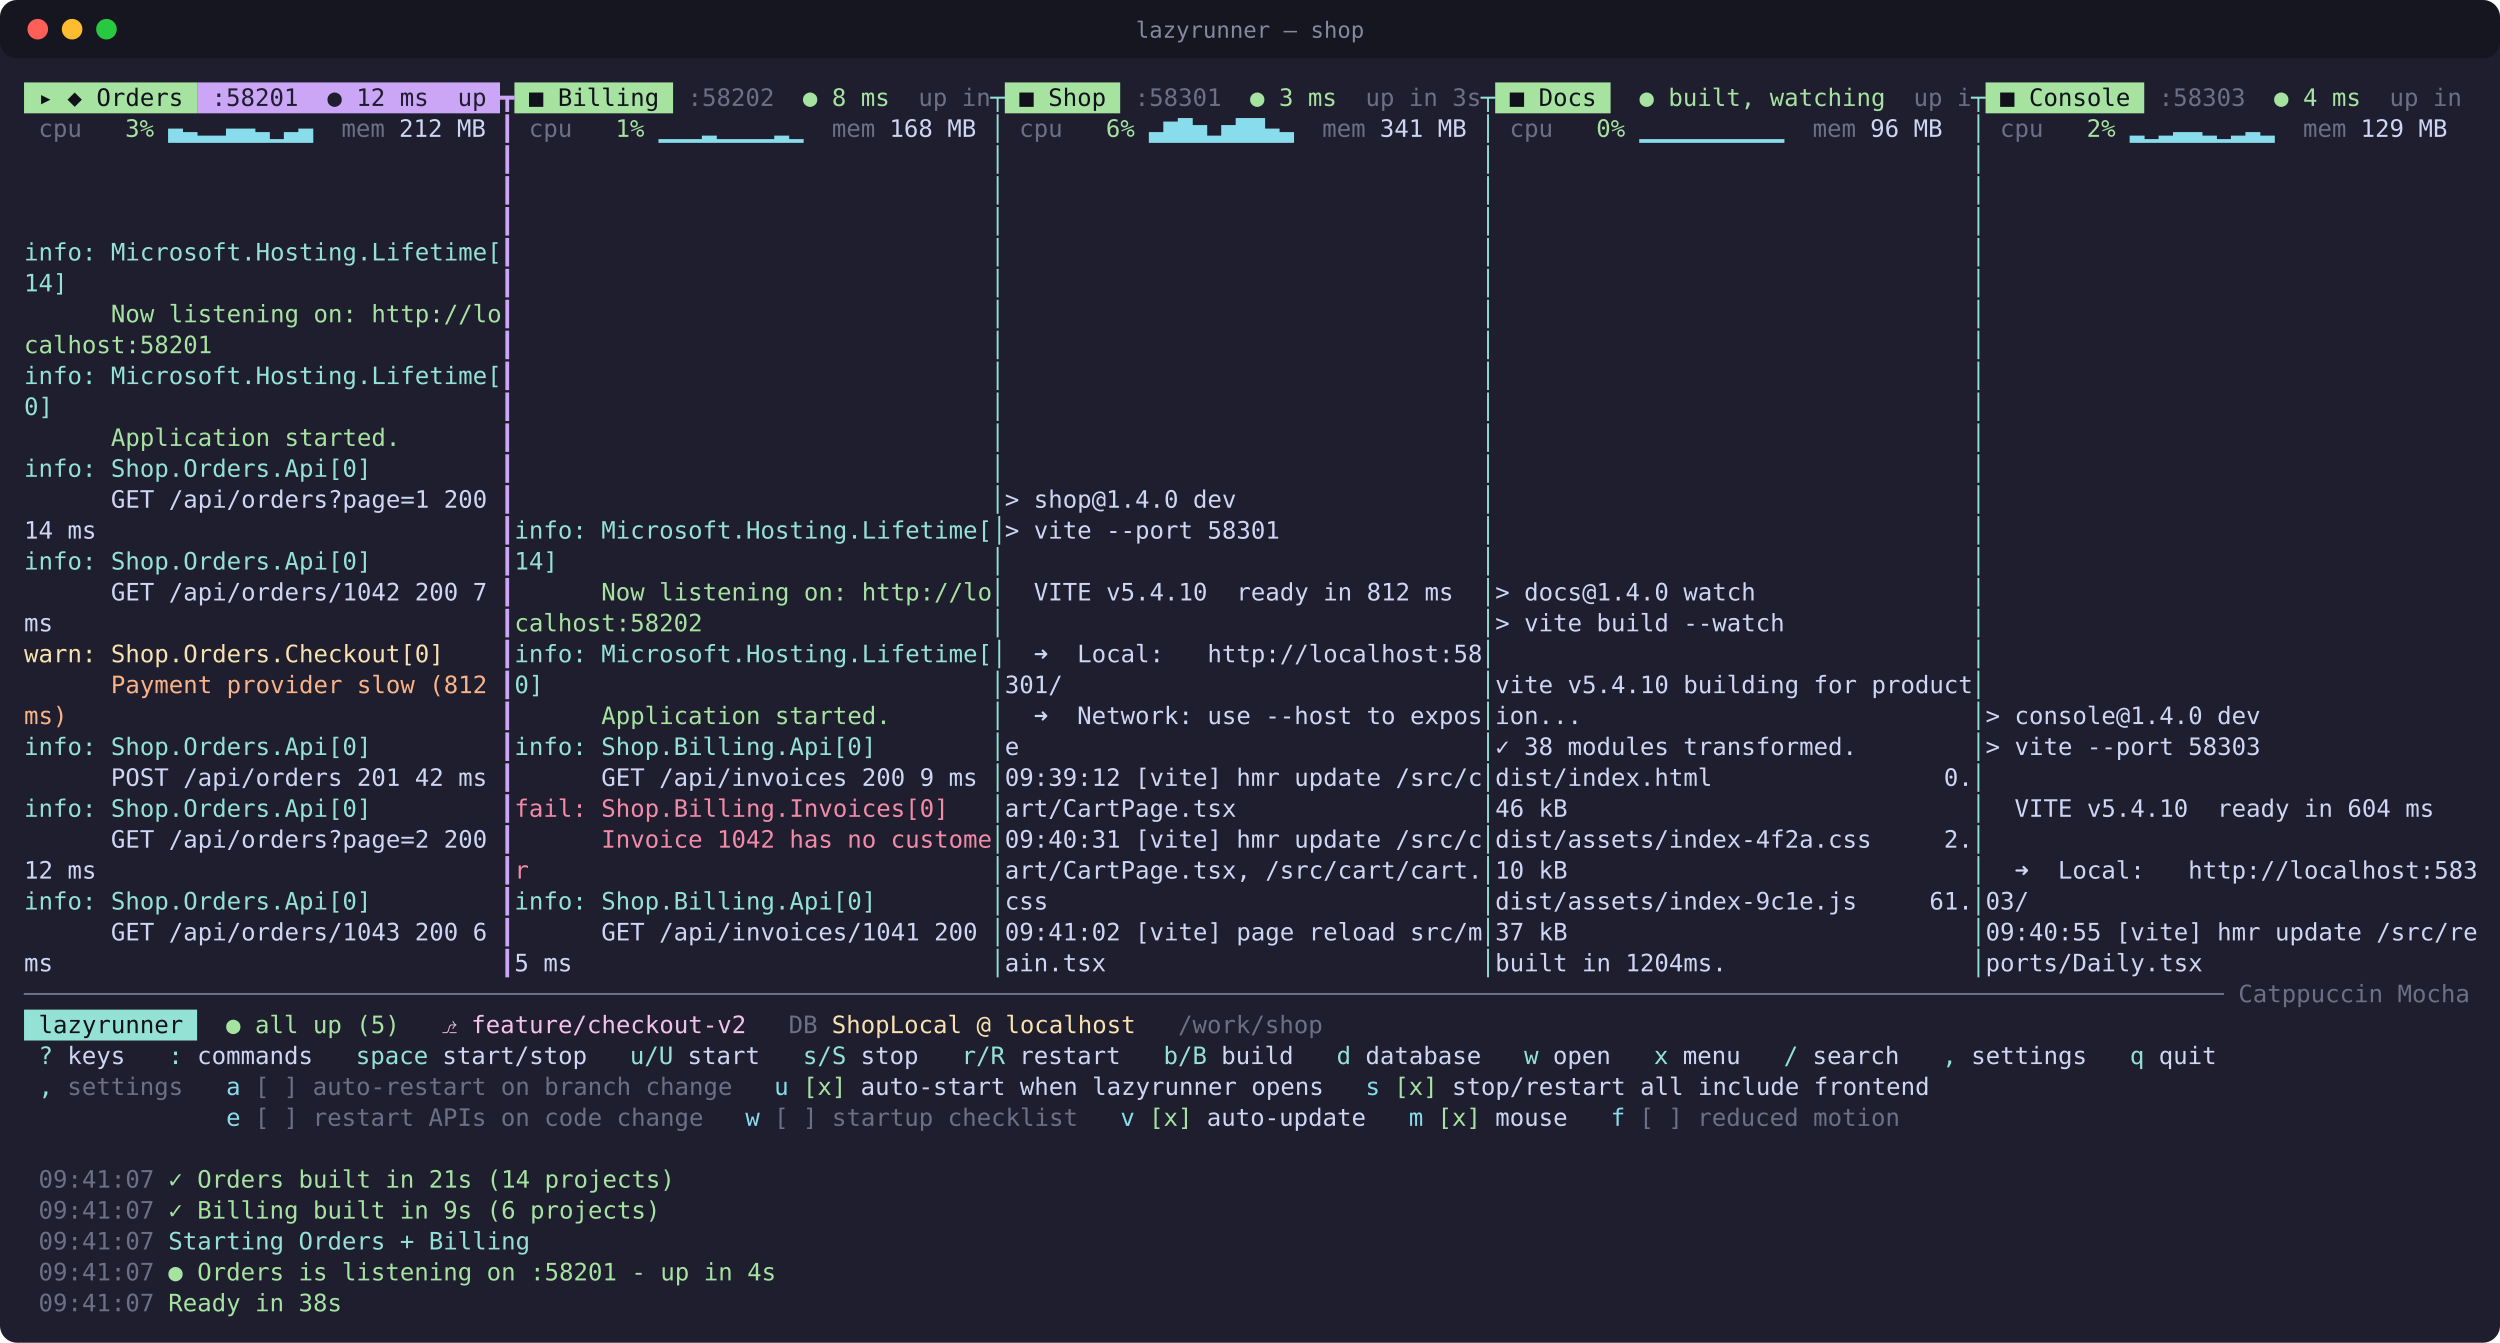
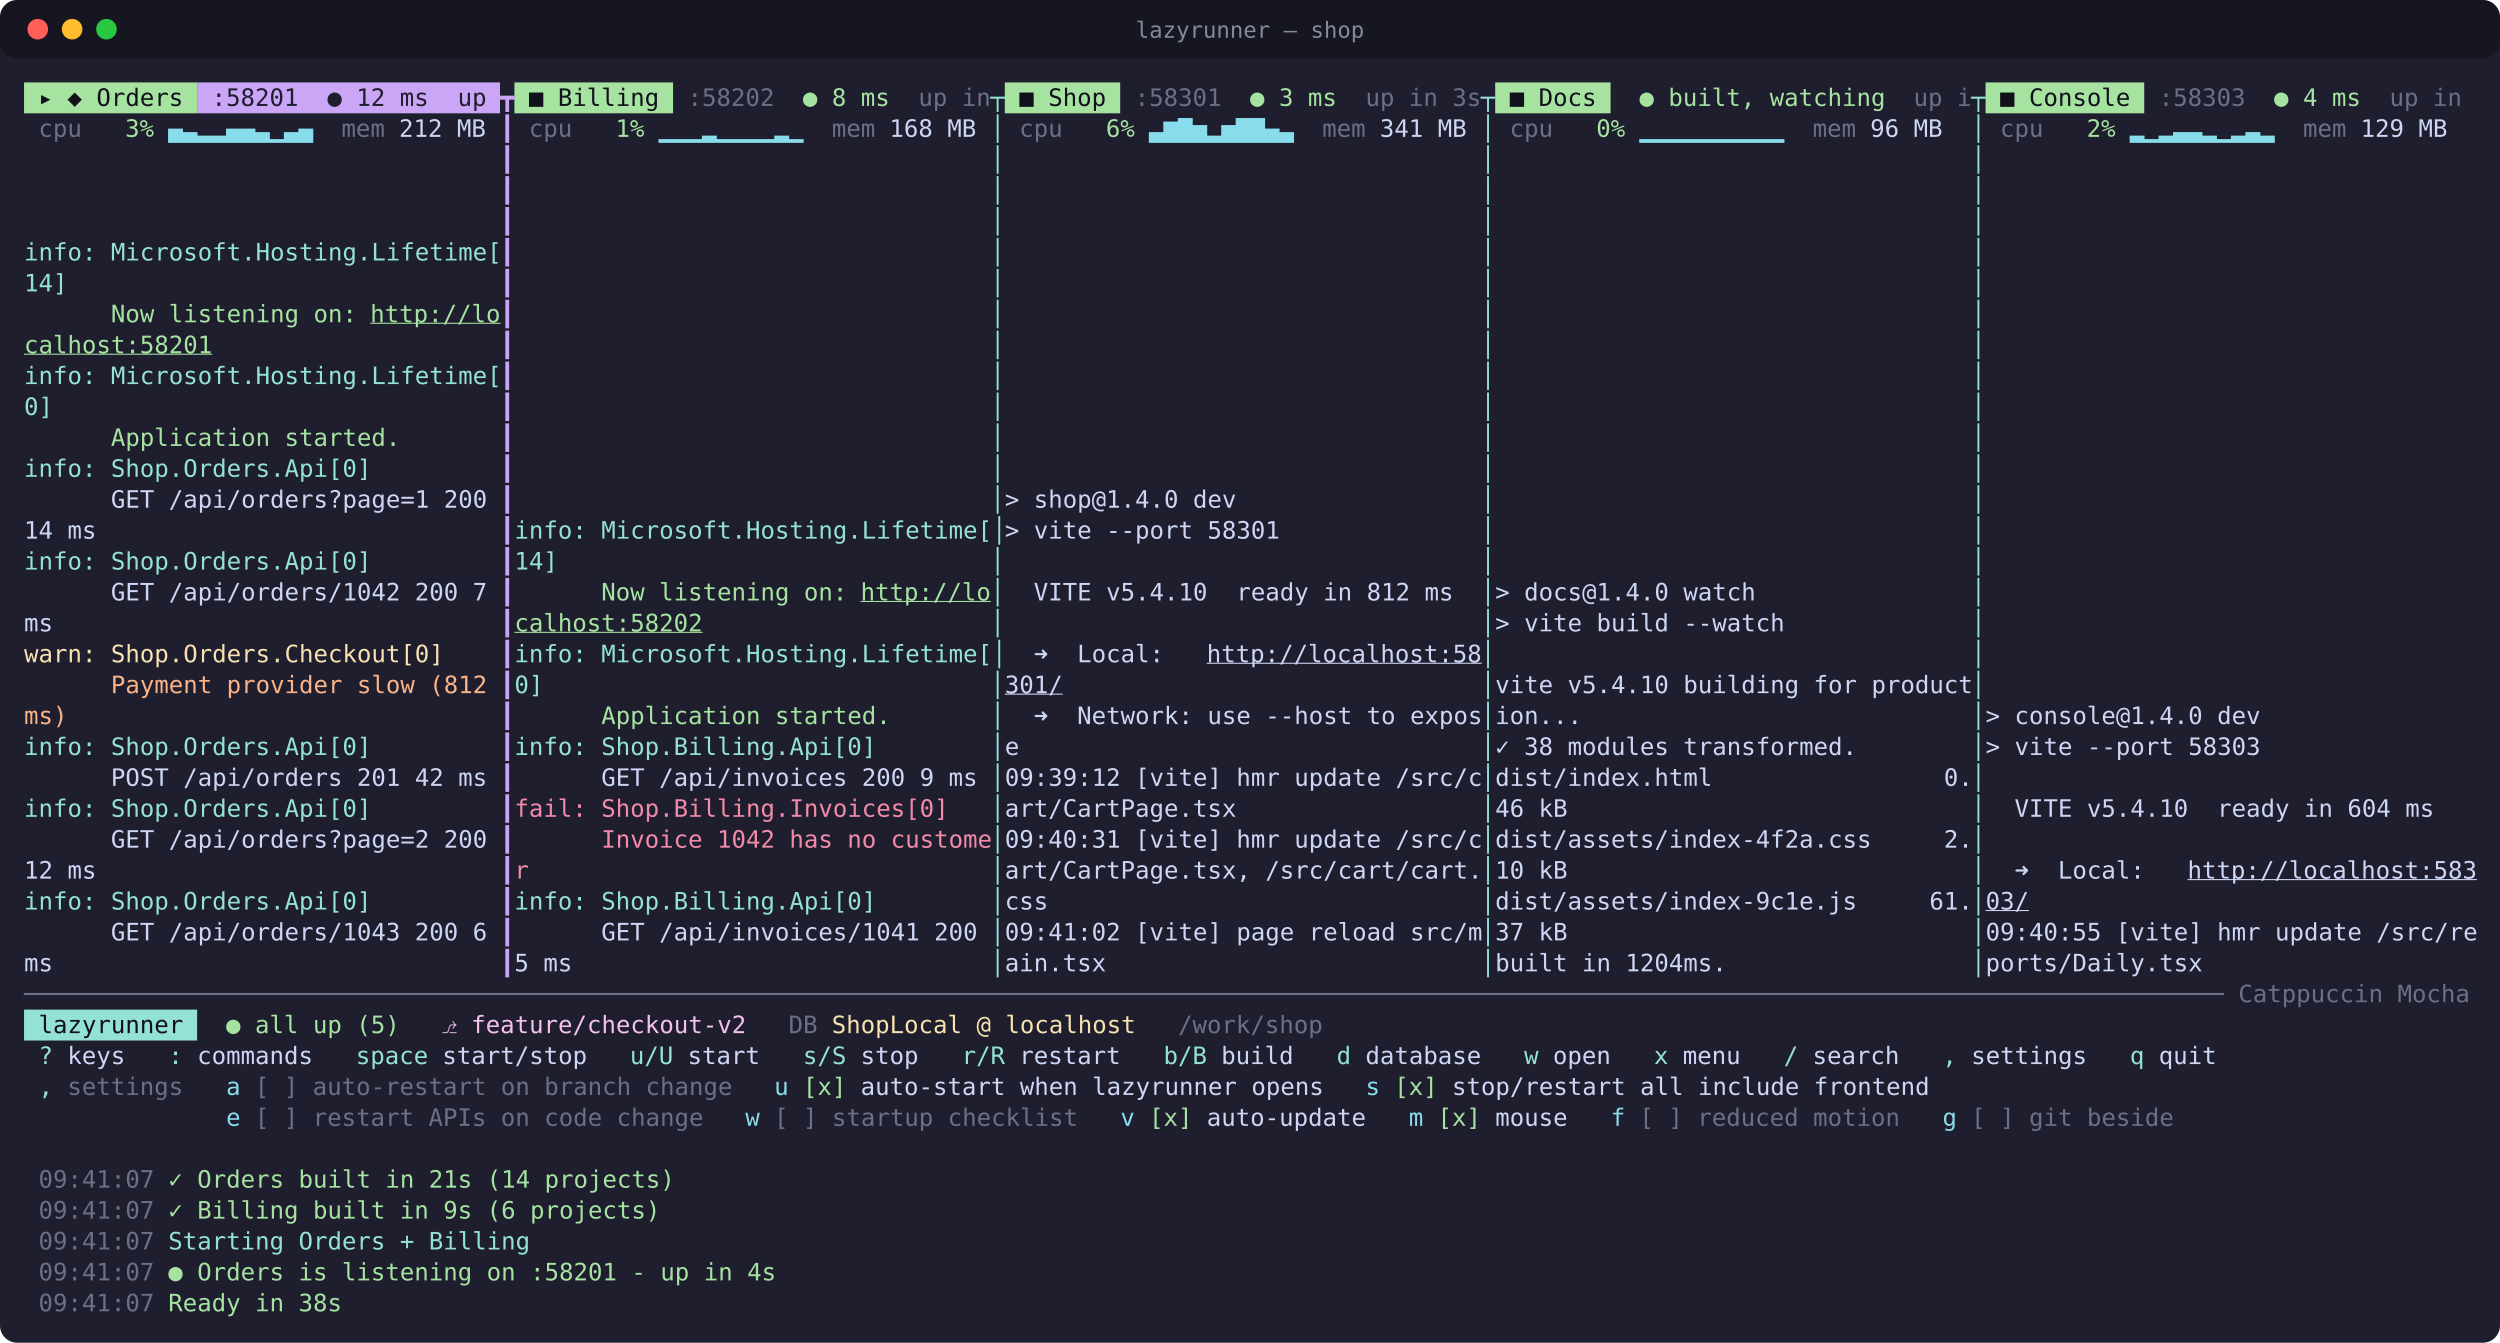
<svg xmlns="http://www.w3.org/2000/svg" width="1456" height="782" viewBox="0 0 1456 782" font-family="'Cascadia Mono', 'Cascadia Code', Consolas, 'DejaVu Sans Mono', Menlo, monospace" font-size="14">
  <rect width="100%" height="100%" rx="10" fill="#1e1e2e" />
  <rect width="100%" height="34" rx="10" fill="#000000" fill-opacity="0.28" />
  <circle cx="22" cy="17" r="6" fill="#ff5f57" />
  <circle cx="42" cy="17" r="6" fill="#febc2e" />
  <circle cx="62" cy="17" r="6" fill="#28c840" />
  <text x="728" y="22" fill="#cdd6f4" fill-opacity="0.6" font-size="13" text-anchor="middle">lazyrunner — shop</text>
  <rect x="14.0" y="48.0" width="100.8" height="18" fill="#a6e3a1" />
  <rect x="114.8" y="48.0" width="176.4" height="18" fill="#cba6f7" />
  <rect x="299.6" y="48.0" width="92.4" height="18" fill="#a6e3a1" />
  <rect x="585.2" y="48.0" width="67.2" height="18" fill="#a6e3a1" />
  <rect x="870.8" y="48.0" width="67.2" height="18" fill="#a6e3a1" />
  <rect x="1156.4" y="48.0" width="92.4" height="18" fill="#a6e3a1" />
  <text x="14.0" y="61.7" fill="#11111b" textLength="100.8" lengthAdjust="spacingAndGlyphs" xml:space="preserve"> ▸ ◆ Orders </text>
  <text x="114.8" y="61.7" fill="#1e1e2e" textLength="176.4" lengthAdjust="spacingAndGlyphs" xml:space="preserve"> :58201  ● 12 ms  up </text>
  <text x="291.2" y="61.7" fill="#cba6f7" textLength="8.4" lengthAdjust="spacingAndGlyphs" xml:space="preserve">┳</text>
  <text x="299.6" y="61.7" fill="#11111b" textLength="92.4" lengthAdjust="spacingAndGlyphs" xml:space="preserve"> ■ Billing </text>
  <text x="392.0" y="61.7" fill="#6c7086" textLength="75.6" lengthAdjust="spacingAndGlyphs" xml:space="preserve"> :58202  </text>
  <text x="467.6" y="61.7" fill="#a6e3a1" textLength="50.4" lengthAdjust="spacingAndGlyphs" xml:space="preserve">● 8 ms</text>
  <text x="518.0" y="61.7" fill="#6c7086" textLength="58.8" lengthAdjust="spacingAndGlyphs" xml:space="preserve">  up in</text>
  <text x="576.8" y="61.7" fill="#94e2d5" textLength="8.4" lengthAdjust="spacingAndGlyphs" xml:space="preserve">┬</text>
  <text x="585.2" y="61.7" fill="#11111b" textLength="67.2" lengthAdjust="spacingAndGlyphs" xml:space="preserve"> ■ Shop </text>
  <text x="652.4" y="61.7" fill="#6c7086" textLength="75.6" lengthAdjust="spacingAndGlyphs" xml:space="preserve"> :58301  </text>
  <text x="728.0" y="61.7" fill="#a6e3a1" textLength="50.4" lengthAdjust="spacingAndGlyphs" xml:space="preserve">● 3 ms</text>
  <text x="778.4" y="61.7" fill="#6c7086" textLength="84.0" lengthAdjust="spacingAndGlyphs" xml:space="preserve">  up in 3s</text>
  <text x="862.4" y="61.7" fill="#94e2d5" textLength="8.4" lengthAdjust="spacingAndGlyphs" xml:space="preserve">┬</text>
  <text x="870.8" y="61.7" fill="#11111b" textLength="67.2" lengthAdjust="spacingAndGlyphs" xml:space="preserve"> ■ Docs </text>
  <text x="954.8" y="61.7" fill="#a6e3a1" textLength="142.8" lengthAdjust="spacingAndGlyphs" xml:space="preserve">● built, watching</text>
  <text x="1097.6" y="61.7" fill="#6c7086" textLength="50.4" lengthAdjust="spacingAndGlyphs" xml:space="preserve">  up i</text>
  <text x="1148.0" y="61.7" fill="#94e2d5" textLength="8.4" lengthAdjust="spacingAndGlyphs" xml:space="preserve">┬</text>
  <text x="1156.4" y="61.7" fill="#11111b" textLength="92.4" lengthAdjust="spacingAndGlyphs" xml:space="preserve"> ■ Console </text>
  <text x="1248.8" y="61.7" fill="#6c7086" textLength="75.6" lengthAdjust="spacingAndGlyphs" xml:space="preserve"> :58303  </text>
  <text x="1324.4" y="61.7" fill="#a6e3a1" textLength="50.4" lengthAdjust="spacingAndGlyphs" xml:space="preserve">● 4 ms</text>
  <text x="1374.8" y="61.7" fill="#6c7086" textLength="67.2" lengthAdjust="spacingAndGlyphs" xml:space="preserve">  up in </text>
  <text x="22.4" y="79.7" fill="#6c7086" textLength="33.6" lengthAdjust="spacingAndGlyphs" xml:space="preserve">cpu </text>
  <text x="56.0" y="79.7" fill="#a6e3a1" textLength="33.6" lengthAdjust="spacingAndGlyphs" xml:space="preserve">  3%</text>
  <text x="89.6" y="79.7" fill="#89dceb" textLength="92.4" lengthAdjust="spacingAndGlyphs" xml:space="preserve"> ▄▃▂▂▄▄▃▁▃▄</text>
  <text x="182.0" y="79.7" fill="#6c7086" textLength="50.4" lengthAdjust="spacingAndGlyphs" xml:space="preserve">  mem </text>
  <text x="232.4" y="79.7" fill="#cdd6f4" textLength="50.4" lengthAdjust="spacingAndGlyphs" xml:space="preserve">212 MB</text>
  <text x="291.2" y="79.7" fill="#cba6f7" textLength="8.4" lengthAdjust="spacingAndGlyphs" xml:space="preserve">┃</text>
  <text x="308.0" y="79.7" fill="#6c7086" textLength="33.6" lengthAdjust="spacingAndGlyphs" xml:space="preserve">cpu </text>
  <text x="341.6" y="79.7" fill="#a6e3a1" textLength="33.6" lengthAdjust="spacingAndGlyphs" xml:space="preserve">  1%</text>
  <text x="375.2" y="79.7" fill="#89dceb" textLength="92.4" lengthAdjust="spacingAndGlyphs" xml:space="preserve"> ▁▁▁▂▁▁▁▁▂▁</text>
  <text x="467.6" y="79.7" fill="#6c7086" textLength="50.4" lengthAdjust="spacingAndGlyphs" xml:space="preserve">  mem </text>
  <text x="518.0" y="79.7" fill="#cdd6f4" textLength="50.4" lengthAdjust="spacingAndGlyphs" xml:space="preserve">168 MB</text>
  <text x="576.8" y="79.7" fill="#94e2d5" textLength="8.4" lengthAdjust="spacingAndGlyphs" xml:space="preserve">│</text>
  <text x="593.6" y="79.7" fill="#6c7086" textLength="33.6" lengthAdjust="spacingAndGlyphs" xml:space="preserve">cpu </text>
  <text x="627.2" y="79.7" fill="#a6e3a1" textLength="33.6" lengthAdjust="spacingAndGlyphs" xml:space="preserve">  6%</text>
  <text x="660.8" y="79.7" fill="#89dceb" textLength="92.4" lengthAdjust="spacingAndGlyphs" xml:space="preserve"> ▃▆▇▅▂▅▇▇▄▃</text>
  <text x="753.2" y="79.7" fill="#6c7086" textLength="50.4" lengthAdjust="spacingAndGlyphs" xml:space="preserve">  mem </text>
  <text x="803.6" y="79.7" fill="#cdd6f4" textLength="50.4" lengthAdjust="spacingAndGlyphs" xml:space="preserve">341 MB</text>
  <text x="862.4" y="79.7" fill="#94e2d5" textLength="8.4" lengthAdjust="spacingAndGlyphs" xml:space="preserve">│</text>
  <text x="879.2" y="79.7" fill="#6c7086" textLength="33.6" lengthAdjust="spacingAndGlyphs" xml:space="preserve">cpu </text>
  <text x="912.8" y="79.7" fill="#a6e3a1" textLength="33.6" lengthAdjust="spacingAndGlyphs" xml:space="preserve">  0%</text>
  <text x="946.4" y="79.7" fill="#89dceb" textLength="92.4" lengthAdjust="spacingAndGlyphs" xml:space="preserve"> ▁▁▁▁▁▁▁▁▁▁</text>
  <text x="1038.8" y="79.7" fill="#6c7086" textLength="50.4" lengthAdjust="spacingAndGlyphs" xml:space="preserve">  mem </text>
  <text x="1089.2" y="79.7" fill="#cdd6f4" textLength="42.0" lengthAdjust="spacingAndGlyphs" xml:space="preserve">96 MB</text>
  <text x="1148.0" y="79.7" fill="#94e2d5" textLength="8.4" lengthAdjust="spacingAndGlyphs" xml:space="preserve">│</text>
  <text x="1164.8" y="79.7" fill="#6c7086" textLength="33.6" lengthAdjust="spacingAndGlyphs" xml:space="preserve">cpu </text>
  <text x="1198.4" y="79.7" fill="#a6e3a1" textLength="33.6" lengthAdjust="spacingAndGlyphs" xml:space="preserve">  2%</text>
  <text x="1232.0" y="79.7" fill="#89dceb" textLength="92.4" lengthAdjust="spacingAndGlyphs" xml:space="preserve"> ▂▁▂▃▃▂▁▂▃▂</text>
  <text x="1324.4" y="79.7" fill="#6c7086" textLength="50.4" lengthAdjust="spacingAndGlyphs" xml:space="preserve">  mem </text>
  <text x="1374.8" y="79.7" fill="#cdd6f4" textLength="50.4" lengthAdjust="spacingAndGlyphs" xml:space="preserve">129 MB</text>
  <text x="291.2" y="97.7" fill="#cba6f7" textLength="8.4" lengthAdjust="spacingAndGlyphs" xml:space="preserve">┃</text>
  <text x="576.8" y="97.7" fill="#94e2d5" textLength="8.4" lengthAdjust="spacingAndGlyphs" xml:space="preserve">│</text>
  <text x="862.4" y="97.7" fill="#94e2d5" textLength="8.4" lengthAdjust="spacingAndGlyphs" xml:space="preserve">│</text>
  <text x="1148.0" y="97.7" fill="#94e2d5" textLength="8.4" lengthAdjust="spacingAndGlyphs" xml:space="preserve">│</text>
  <text x="291.2" y="115.7" fill="#cba6f7" textLength="8.4" lengthAdjust="spacingAndGlyphs" xml:space="preserve">┃</text>
  <text x="576.8" y="115.7" fill="#94e2d5" textLength="8.4" lengthAdjust="spacingAndGlyphs" xml:space="preserve">│</text>
  <text x="862.4" y="115.7" fill="#94e2d5" textLength="8.4" lengthAdjust="spacingAndGlyphs" xml:space="preserve">│</text>
  <text x="1148.0" y="115.7" fill="#94e2d5" textLength="8.4" lengthAdjust="spacingAndGlyphs" xml:space="preserve">│</text>
  <text x="291.2" y="133.7" fill="#cba6f7" textLength="8.4" lengthAdjust="spacingAndGlyphs" xml:space="preserve">┃</text>
  <text x="576.8" y="133.7" fill="#94e2d5" textLength="8.4" lengthAdjust="spacingAndGlyphs" xml:space="preserve">│</text>
  <text x="862.4" y="133.7" fill="#94e2d5" textLength="8.4" lengthAdjust="spacingAndGlyphs" xml:space="preserve">│</text>
  <text x="1148.0" y="133.7" fill="#94e2d5" textLength="8.4" lengthAdjust="spacingAndGlyphs" xml:space="preserve">│</text>
  <text x="14.0" y="151.7" fill="#94e2d5" textLength="277.2" lengthAdjust="spacingAndGlyphs" xml:space="preserve">info: Microsoft.Hosting.Lifetime[</text>
  <text x="291.2" y="151.7" fill="#cba6f7" textLength="8.4" lengthAdjust="spacingAndGlyphs" xml:space="preserve">┃</text>
  <text x="576.8" y="151.7" fill="#94e2d5" textLength="8.4" lengthAdjust="spacingAndGlyphs" xml:space="preserve">│</text>
  <text x="862.4" y="151.7" fill="#94e2d5" textLength="8.4" lengthAdjust="spacingAndGlyphs" xml:space="preserve">│</text>
  <text x="1148.0" y="151.7" fill="#94e2d5" textLength="8.4" lengthAdjust="spacingAndGlyphs" xml:space="preserve">│</text>
  <text x="14.0" y="169.7" fill="#94e2d5" textLength="25.2" lengthAdjust="spacingAndGlyphs" xml:space="preserve">14]</text>
  <text x="291.2" y="169.7" fill="#cba6f7" textLength="8.4" lengthAdjust="spacingAndGlyphs" xml:space="preserve">┃</text>
  <text x="576.8" y="169.7" fill="#94e2d5" textLength="8.4" lengthAdjust="spacingAndGlyphs" xml:space="preserve">│</text>
  <text x="862.4" y="169.7" fill="#94e2d5" textLength="8.4" lengthAdjust="spacingAndGlyphs" xml:space="preserve">│</text>
  <text x="1148.0" y="169.7" fill="#94e2d5" textLength="8.4" lengthAdjust="spacingAndGlyphs" xml:space="preserve">│</text>
-   <text x="14.0" y="187.7" fill="#a6e3a1" textLength="277.2" lengthAdjust="spacingAndGlyphs" xml:space="preserve">      Now listening on: http://lo</text>
+   <text x="14.0" y="187.7" fill="#a6e3a1" textLength="201.6" lengthAdjust="spacingAndGlyphs" xml:space="preserve">      Now listening on: </text>
+   <text x="215.6" y="187.7" fill="#a6e3a1" textLength="75.6" lengthAdjust="spacingAndGlyphs" text-decoration="underline" xml:space="preserve">http://lo</text>
  <text x="291.2" y="187.7" fill="#cba6f7" textLength="8.4" lengthAdjust="spacingAndGlyphs" xml:space="preserve">┃</text>
  <text x="576.8" y="187.7" fill="#94e2d5" textLength="8.4" lengthAdjust="spacingAndGlyphs" xml:space="preserve">│</text>
  <text x="862.4" y="187.7" fill="#94e2d5" textLength="8.4" lengthAdjust="spacingAndGlyphs" xml:space="preserve">│</text>
  <text x="1148.0" y="187.7" fill="#94e2d5" textLength="8.4" lengthAdjust="spacingAndGlyphs" xml:space="preserve">│</text>
-   <text x="14.0" y="205.7" fill="#a6e3a1" textLength="109.2" lengthAdjust="spacingAndGlyphs" xml:space="preserve">calhost:58201</text>
+   <text x="14.0" y="205.7" fill="#a6e3a1" textLength="109.2" lengthAdjust="spacingAndGlyphs" text-decoration="underline" xml:space="preserve">calhost:58201</text>
  <text x="291.2" y="205.7" fill="#cba6f7" textLength="8.4" lengthAdjust="spacingAndGlyphs" xml:space="preserve">┃</text>
  <text x="576.8" y="205.7" fill="#94e2d5" textLength="8.4" lengthAdjust="spacingAndGlyphs" xml:space="preserve">│</text>
  <text x="862.4" y="205.7" fill="#94e2d5" textLength="8.4" lengthAdjust="spacingAndGlyphs" xml:space="preserve">│</text>
  <text x="1148.0" y="205.7" fill="#94e2d5" textLength="8.4" lengthAdjust="spacingAndGlyphs" xml:space="preserve">│</text>
  <text x="14.0" y="223.7" fill="#94e2d5" textLength="277.2" lengthAdjust="spacingAndGlyphs" xml:space="preserve">info: Microsoft.Hosting.Lifetime[</text>
  <text x="291.2" y="223.7" fill="#cba6f7" textLength="8.4" lengthAdjust="spacingAndGlyphs" xml:space="preserve">┃</text>
  <text x="576.8" y="223.7" fill="#94e2d5" textLength="8.4" lengthAdjust="spacingAndGlyphs" xml:space="preserve">│</text>
  <text x="862.4" y="223.7" fill="#94e2d5" textLength="8.4" lengthAdjust="spacingAndGlyphs" xml:space="preserve">│</text>
  <text x="1148.0" y="223.7" fill="#94e2d5" textLength="8.4" lengthAdjust="spacingAndGlyphs" xml:space="preserve">│</text>
  <text x="14.0" y="241.7" fill="#94e2d5" textLength="16.8" lengthAdjust="spacingAndGlyphs" xml:space="preserve">0]</text>
  <text x="291.2" y="241.7" fill="#cba6f7" textLength="8.4" lengthAdjust="spacingAndGlyphs" xml:space="preserve">┃</text>
  <text x="576.8" y="241.7" fill="#94e2d5" textLength="8.4" lengthAdjust="spacingAndGlyphs" xml:space="preserve">│</text>
  <text x="862.4" y="241.7" fill="#94e2d5" textLength="8.4" lengthAdjust="spacingAndGlyphs" xml:space="preserve">│</text>
  <text x="1148.0" y="241.7" fill="#94e2d5" textLength="8.4" lengthAdjust="spacingAndGlyphs" xml:space="preserve">│</text>
  <text x="14.0" y="259.7" fill="#a6e3a1" textLength="218.4" lengthAdjust="spacingAndGlyphs" xml:space="preserve">      Application started.</text>
  <text x="291.2" y="259.7" fill="#cba6f7" textLength="8.4" lengthAdjust="spacingAndGlyphs" xml:space="preserve">┃</text>
  <text x="576.8" y="259.7" fill="#94e2d5" textLength="8.4" lengthAdjust="spacingAndGlyphs" xml:space="preserve">│</text>
  <text x="862.4" y="259.7" fill="#94e2d5" textLength="8.4" lengthAdjust="spacingAndGlyphs" xml:space="preserve">│</text>
  <text x="1148.0" y="259.7" fill="#94e2d5" textLength="8.4" lengthAdjust="spacingAndGlyphs" xml:space="preserve">│</text>
  <text x="14.0" y="277.7" fill="#94e2d5" textLength="201.6" lengthAdjust="spacingAndGlyphs" xml:space="preserve">info: Shop.Orders.Api[0]</text>
  <text x="291.2" y="277.7" fill="#cba6f7" textLength="8.4" lengthAdjust="spacingAndGlyphs" xml:space="preserve">┃</text>
  <text x="576.8" y="277.7" fill="#94e2d5" textLength="8.4" lengthAdjust="spacingAndGlyphs" xml:space="preserve">│</text>
  <text x="862.4" y="277.7" fill="#94e2d5" textLength="8.4" lengthAdjust="spacingAndGlyphs" xml:space="preserve">│</text>
  <text x="1148.0" y="277.7" fill="#94e2d5" textLength="8.4" lengthAdjust="spacingAndGlyphs" xml:space="preserve">│</text>
  <text x="14.0" y="295.7" fill="#cdd6f4" textLength="277.2" lengthAdjust="spacingAndGlyphs" xml:space="preserve">      GET /api/orders?page=1 200 </text>
  <text x="291.2" y="295.7" fill="#cba6f7" textLength="8.4" lengthAdjust="spacingAndGlyphs" xml:space="preserve">┃</text>
  <text x="576.8" y="295.7" fill="#94e2d5" textLength="8.4" lengthAdjust="spacingAndGlyphs" xml:space="preserve">│</text>
  <text x="585.2" y="295.7" fill="#cdd6f4" textLength="277.2" lengthAdjust="spacingAndGlyphs" xml:space="preserve">&gt; shop@1.4.0 dev                 </text>
  <text x="862.4" y="295.7" fill="#94e2d5" textLength="8.4" lengthAdjust="spacingAndGlyphs" xml:space="preserve">│</text>
  <text x="1148.0" y="295.7" fill="#94e2d5" textLength="8.4" lengthAdjust="spacingAndGlyphs" xml:space="preserve">│</text>
  <text x="14.0" y="313.7" fill="#cdd6f4" textLength="277.2" lengthAdjust="spacingAndGlyphs" xml:space="preserve">14 ms                            </text>
  <text x="291.2" y="313.7" fill="#cba6f7" textLength="8.4" lengthAdjust="spacingAndGlyphs" xml:space="preserve">┃</text>
  <text x="299.6" y="313.7" fill="#94e2d5" textLength="285.6" lengthAdjust="spacingAndGlyphs" xml:space="preserve">info: Microsoft.Hosting.Lifetime[│</text>
  <text x="585.2" y="313.7" fill="#cdd6f4" textLength="277.2" lengthAdjust="spacingAndGlyphs" xml:space="preserve">&gt; vite --port 58301              </text>
  <text x="862.4" y="313.7" fill="#94e2d5" textLength="8.4" lengthAdjust="spacingAndGlyphs" xml:space="preserve">│</text>
  <text x="1148.0" y="313.7" fill="#94e2d5" textLength="8.4" lengthAdjust="spacingAndGlyphs" xml:space="preserve">│</text>
  <text x="14.0" y="331.7" fill="#94e2d5" textLength="201.6" lengthAdjust="spacingAndGlyphs" xml:space="preserve">info: Shop.Orders.Api[0]</text>
  <text x="291.2" y="331.7" fill="#cba6f7" textLength="8.4" lengthAdjust="spacingAndGlyphs" xml:space="preserve">┃</text>
  <text x="299.6" y="331.7" fill="#94e2d5" textLength="25.2" lengthAdjust="spacingAndGlyphs" xml:space="preserve">14]</text>
  <text x="576.8" y="331.7" fill="#94e2d5" textLength="8.4" lengthAdjust="spacingAndGlyphs" xml:space="preserve">│</text>
  <text x="862.4" y="331.7" fill="#94e2d5" textLength="8.4" lengthAdjust="spacingAndGlyphs" xml:space="preserve">│</text>
  <text x="1148.0" y="331.7" fill="#94e2d5" textLength="8.4" lengthAdjust="spacingAndGlyphs" xml:space="preserve">│</text>
  <text x="14.0" y="349.7" fill="#cdd6f4" textLength="277.2" lengthAdjust="spacingAndGlyphs" xml:space="preserve">      GET /api/orders/1042 200 7 </text>
  <text x="291.2" y="349.7" fill="#cba6f7" textLength="8.4" lengthAdjust="spacingAndGlyphs" xml:space="preserve">┃</text>
-   <text x="299.6" y="349.7" fill="#a6e3a1" textLength="277.2" lengthAdjust="spacingAndGlyphs" xml:space="preserve">      Now listening on: http://lo</text>
+   <text x="299.6" y="349.7" fill="#a6e3a1" textLength="201.6" lengthAdjust="spacingAndGlyphs" xml:space="preserve">      Now listening on: </text>
+   <text x="501.2" y="349.7" fill="#a6e3a1" textLength="75.6" lengthAdjust="spacingAndGlyphs" text-decoration="underline" xml:space="preserve">http://lo</text>
  <text x="576.8" y="349.7" fill="#94e2d5" textLength="8.4" lengthAdjust="spacingAndGlyphs" xml:space="preserve">│</text>
  <text x="585.2" y="349.7" fill="#cdd6f4" textLength="277.2" lengthAdjust="spacingAndGlyphs" xml:space="preserve">  VITE v5.4.10  ready in 812 ms  </text>
  <text x="862.4" y="349.7" fill="#94e2d5" textLength="8.4" lengthAdjust="spacingAndGlyphs" xml:space="preserve">│</text>
  <text x="870.8" y="349.7" fill="#cdd6f4" textLength="277.2" lengthAdjust="spacingAndGlyphs" xml:space="preserve">&gt; docs@1.4.0 watch               </text>
  <text x="1148.0" y="349.7" fill="#94e2d5" textLength="8.4" lengthAdjust="spacingAndGlyphs" xml:space="preserve">│</text>
  <text x="14.0" y="367.7" fill="#cdd6f4" textLength="277.2" lengthAdjust="spacingAndGlyphs" xml:space="preserve">ms                               </text>
  <text x="291.2" y="367.7" fill="#cba6f7" textLength="8.4" lengthAdjust="spacingAndGlyphs" xml:space="preserve">┃</text>
-   <text x="299.6" y="367.7" fill="#a6e3a1" textLength="109.2" lengthAdjust="spacingAndGlyphs" xml:space="preserve">calhost:58202</text>
+   <text x="299.6" y="367.7" fill="#a6e3a1" textLength="109.2" lengthAdjust="spacingAndGlyphs" text-decoration="underline" xml:space="preserve">calhost:58202</text>
  <text x="576.8" y="367.7" fill="#94e2d5" textLength="8.4" lengthAdjust="spacingAndGlyphs" xml:space="preserve">│</text>
  <text x="862.4" y="367.7" fill="#94e2d5" textLength="8.4" lengthAdjust="spacingAndGlyphs" xml:space="preserve">│</text>
  <text x="870.8" y="367.7" fill="#cdd6f4" textLength="277.2" lengthAdjust="spacingAndGlyphs" xml:space="preserve">&gt; vite build --watch             </text>
  <text x="1148.0" y="367.7" fill="#94e2d5" textLength="8.4" lengthAdjust="spacingAndGlyphs" xml:space="preserve">│</text>
  <text x="14.0" y="385.7" fill="#f9e2af" textLength="243.6" lengthAdjust="spacingAndGlyphs" xml:space="preserve">warn: Shop.Orders.Checkout[0]</text>
  <text x="291.2" y="385.7" fill="#cba6f7" textLength="8.4" lengthAdjust="spacingAndGlyphs" xml:space="preserve">┃</text>
  <text x="299.6" y="385.7" fill="#94e2d5" textLength="285.6" lengthAdjust="spacingAndGlyphs" xml:space="preserve">info: Microsoft.Hosting.Lifetime[│</text>
-   <text x="585.2" y="385.7" fill="#cdd6f4" textLength="277.2" lengthAdjust="spacingAndGlyphs" xml:space="preserve">  ➜  Local:   http://localhost:58</text>
+   <text x="585.2" y="385.7" fill="#cdd6f4" textLength="117.6" lengthAdjust="spacingAndGlyphs" xml:space="preserve">  ➜  Local:   </text>
+   <text x="702.8" y="385.7" fill="#cdd6f4" textLength="159.6" lengthAdjust="spacingAndGlyphs" text-decoration="underline" xml:space="preserve">http://localhost:58</text>
  <text x="862.4" y="385.7" fill="#94e2d5" textLength="8.4" lengthAdjust="spacingAndGlyphs" xml:space="preserve">│</text>
  <text x="1148.0" y="385.7" fill="#94e2d5" textLength="8.4" lengthAdjust="spacingAndGlyphs" xml:space="preserve">│</text>
  <text x="14.0" y="403.7" fill="#fab387" textLength="277.2" lengthAdjust="spacingAndGlyphs" xml:space="preserve">      Payment provider slow (812 </text>
  <text x="291.2" y="403.7" fill="#cba6f7" textLength="8.4" lengthAdjust="spacingAndGlyphs" xml:space="preserve">┃</text>
  <text x="299.6" y="403.7" fill="#94e2d5" textLength="16.8" lengthAdjust="spacingAndGlyphs" xml:space="preserve">0]</text>
  <text x="576.8" y="403.7" fill="#94e2d5" textLength="8.4" lengthAdjust="spacingAndGlyphs" xml:space="preserve">│</text>
-   <text x="585.2" y="403.7" fill="#cdd6f4" textLength="277.2" lengthAdjust="spacingAndGlyphs" xml:space="preserve">301/                             </text>
+   <text x="585.2" y="403.7" fill="#cdd6f4" textLength="33.6" lengthAdjust="spacingAndGlyphs" text-decoration="underline" xml:space="preserve">301/</text>
  <text x="862.4" y="403.7" fill="#94e2d5" textLength="8.4" lengthAdjust="spacingAndGlyphs" xml:space="preserve">│</text>
  <text x="870.8" y="403.7" fill="#cdd6f4" textLength="277.2" lengthAdjust="spacingAndGlyphs" xml:space="preserve">vite v5.4.10 building for product</text>
  <text x="1148.0" y="403.7" fill="#94e2d5" textLength="8.4" lengthAdjust="spacingAndGlyphs" xml:space="preserve">│</text>
  <text x="14.0" y="421.7" fill="#fab387" textLength="25.2" lengthAdjust="spacingAndGlyphs" xml:space="preserve">ms)</text>
  <text x="291.2" y="421.7" fill="#cba6f7" textLength="8.4" lengthAdjust="spacingAndGlyphs" xml:space="preserve">┃</text>
  <text x="299.6" y="421.7" fill="#a6e3a1" textLength="218.4" lengthAdjust="spacingAndGlyphs" xml:space="preserve">      Application started.</text>
  <text x="576.8" y="421.7" fill="#94e2d5" textLength="8.4" lengthAdjust="spacingAndGlyphs" xml:space="preserve">│</text>
  <text x="585.2" y="421.7" fill="#cdd6f4" textLength="277.2" lengthAdjust="spacingAndGlyphs" xml:space="preserve">  ➜  Network: use --host to expos</text>
  <text x="862.4" y="421.7" fill="#94e2d5" textLength="8.4" lengthAdjust="spacingAndGlyphs" xml:space="preserve">│</text>
  <text x="870.8" y="421.7" fill="#cdd6f4" textLength="277.2" lengthAdjust="spacingAndGlyphs" xml:space="preserve">ion...                           </text>
  <text x="1148.0" y="421.7" fill="#94e2d5" textLength="8.4" lengthAdjust="spacingAndGlyphs" xml:space="preserve">│</text>
  <text x="1156.4" y="421.7" fill="#cdd6f4" textLength="285.6" lengthAdjust="spacingAndGlyphs" xml:space="preserve">&gt; console@1.4.0 dev               </text>
  <text x="14.0" y="439.7" fill="#94e2d5" textLength="201.6" lengthAdjust="spacingAndGlyphs" xml:space="preserve">info: Shop.Orders.Api[0]</text>
  <text x="291.2" y="439.7" fill="#cba6f7" textLength="8.4" lengthAdjust="spacingAndGlyphs" xml:space="preserve">┃</text>
  <text x="299.6" y="439.7" fill="#94e2d5" textLength="210.0" lengthAdjust="spacingAndGlyphs" xml:space="preserve">info: Shop.Billing.Api[0]</text>
  <text x="576.8" y="439.7" fill="#94e2d5" textLength="8.4" lengthAdjust="spacingAndGlyphs" xml:space="preserve">│</text>
  <text x="585.2" y="439.7" fill="#cdd6f4" textLength="277.2" lengthAdjust="spacingAndGlyphs" xml:space="preserve">e                                </text>
  <text x="862.4" y="439.7" fill="#94e2d5" textLength="8.4" lengthAdjust="spacingAndGlyphs" xml:space="preserve">│</text>
  <text x="870.8" y="439.7" fill="#cdd6f4" textLength="277.2" lengthAdjust="spacingAndGlyphs" xml:space="preserve">✓ 38 modules transformed.        </text>
  <text x="1148.0" y="439.7" fill="#94e2d5" textLength="8.4" lengthAdjust="spacingAndGlyphs" xml:space="preserve">│</text>
  <text x="1156.4" y="439.7" fill="#cdd6f4" textLength="285.6" lengthAdjust="spacingAndGlyphs" xml:space="preserve">&gt; vite --port 58303               </text>
  <text x="14.0" y="457.7" fill="#cdd6f4" textLength="277.2" lengthAdjust="spacingAndGlyphs" xml:space="preserve">      POST /api/orders 201 42 ms </text>
  <text x="291.2" y="457.7" fill="#cba6f7" textLength="8.4" lengthAdjust="spacingAndGlyphs" xml:space="preserve">┃</text>
  <text x="299.6" y="457.7" fill="#cdd6f4" textLength="277.2" lengthAdjust="spacingAndGlyphs" xml:space="preserve">      GET /api/invoices 200 9 ms </text>
  <text x="576.8" y="457.7" fill="#94e2d5" textLength="8.4" lengthAdjust="spacingAndGlyphs" xml:space="preserve">│</text>
  <text x="585.2" y="457.7" fill="#cdd6f4" textLength="277.2" lengthAdjust="spacingAndGlyphs" xml:space="preserve">09:39:12 [vite] hmr update /src/c</text>
  <text x="862.4" y="457.7" fill="#94e2d5" textLength="8.4" lengthAdjust="spacingAndGlyphs" xml:space="preserve">│</text>
  <text x="870.8" y="457.7" fill="#cdd6f4" textLength="277.2" lengthAdjust="spacingAndGlyphs" xml:space="preserve">dist/index.html                0.</text>
  <text x="1148.0" y="457.7" fill="#94e2d5" textLength="8.4" lengthAdjust="spacingAndGlyphs" xml:space="preserve">│</text>
  <text x="14.0" y="475.7" fill="#94e2d5" textLength="201.6" lengthAdjust="spacingAndGlyphs" xml:space="preserve">info: Shop.Orders.Api[0]</text>
  <text x="291.2" y="475.7" fill="#cba6f7" textLength="8.4" lengthAdjust="spacingAndGlyphs" xml:space="preserve">┃</text>
  <text x="299.6" y="475.7" fill="#f38ba8" textLength="252.0" lengthAdjust="spacingAndGlyphs" xml:space="preserve">fail: Shop.Billing.Invoices[0]</text>
  <text x="576.8" y="475.7" fill="#94e2d5" textLength="8.4" lengthAdjust="spacingAndGlyphs" xml:space="preserve">│</text>
  <text x="585.2" y="475.7" fill="#cdd6f4" textLength="277.2" lengthAdjust="spacingAndGlyphs" xml:space="preserve">art/CartPage.tsx                 </text>
  <text x="862.4" y="475.7" fill="#94e2d5" textLength="8.4" lengthAdjust="spacingAndGlyphs" xml:space="preserve">│</text>
  <text x="870.8" y="475.7" fill="#cdd6f4" textLength="277.2" lengthAdjust="spacingAndGlyphs" xml:space="preserve">46 kB                            </text>
  <text x="1148.0" y="475.7" fill="#94e2d5" textLength="8.4" lengthAdjust="spacingAndGlyphs" xml:space="preserve">│</text>
  <text x="1156.4" y="475.7" fill="#cdd6f4" textLength="285.6" lengthAdjust="spacingAndGlyphs" xml:space="preserve">  VITE v5.4.10  ready in 604 ms   </text>
  <text x="14.0" y="493.7" fill="#cdd6f4" textLength="277.2" lengthAdjust="spacingAndGlyphs" xml:space="preserve">      GET /api/orders?page=2 200 </text>
  <text x="291.2" y="493.7" fill="#cba6f7" textLength="8.4" lengthAdjust="spacingAndGlyphs" xml:space="preserve">┃</text>
  <text x="299.6" y="493.7" fill="#f38ba8" textLength="277.2" lengthAdjust="spacingAndGlyphs" xml:space="preserve">      Invoice 1042 has no custome</text>
  <text x="576.8" y="493.7" fill="#94e2d5" textLength="8.4" lengthAdjust="spacingAndGlyphs" xml:space="preserve">│</text>
  <text x="585.2" y="493.7" fill="#cdd6f4" textLength="277.2" lengthAdjust="spacingAndGlyphs" xml:space="preserve">09:40:31 [vite] hmr update /src/c</text>
  <text x="862.4" y="493.7" fill="#94e2d5" textLength="8.4" lengthAdjust="spacingAndGlyphs" xml:space="preserve">│</text>
  <text x="870.8" y="493.7" fill="#cdd6f4" textLength="277.2" lengthAdjust="spacingAndGlyphs" xml:space="preserve">dist/assets/index-4f2a.css     2.</text>
  <text x="1148.0" y="493.7" fill="#94e2d5" textLength="8.4" lengthAdjust="spacingAndGlyphs" xml:space="preserve">│</text>
  <text x="14.0" y="511.7" fill="#cdd6f4" textLength="277.2" lengthAdjust="spacingAndGlyphs" xml:space="preserve">12 ms                            </text>
  <text x="291.2" y="511.7" fill="#cba6f7" textLength="8.4" lengthAdjust="spacingAndGlyphs" xml:space="preserve">┃</text>
  <text x="299.6" y="511.7" fill="#f38ba8" textLength="8.4" lengthAdjust="spacingAndGlyphs" xml:space="preserve">r</text>
  <text x="576.8" y="511.7" fill="#94e2d5" textLength="8.4" lengthAdjust="spacingAndGlyphs" xml:space="preserve">│</text>
  <text x="585.2" y="511.7" fill="#cdd6f4" textLength="277.2" lengthAdjust="spacingAndGlyphs" xml:space="preserve">art/CartPage.tsx, /src/cart/cart.</text>
  <text x="862.4" y="511.7" fill="#94e2d5" textLength="8.4" lengthAdjust="spacingAndGlyphs" xml:space="preserve">│</text>
  <text x="870.8" y="511.7" fill="#cdd6f4" textLength="277.2" lengthAdjust="spacingAndGlyphs" xml:space="preserve">10 kB                            </text>
  <text x="1148.0" y="511.7" fill="#94e2d5" textLength="8.4" lengthAdjust="spacingAndGlyphs" xml:space="preserve">│</text>
-   <text x="1156.4" y="511.7" fill="#cdd6f4" textLength="285.6" lengthAdjust="spacingAndGlyphs" xml:space="preserve">  ➜  Local:   http://localhost:583</text>
+   <text x="1156.4" y="511.7" fill="#cdd6f4" textLength="117.6" lengthAdjust="spacingAndGlyphs" xml:space="preserve">  ➜  Local:   </text>
+   <text x="1274.0" y="511.7" fill="#cdd6f4" textLength="168.0" lengthAdjust="spacingAndGlyphs" text-decoration="underline" xml:space="preserve">http://localhost:583</text>
  <text x="14.0" y="529.7" fill="#94e2d5" textLength="201.6" lengthAdjust="spacingAndGlyphs" xml:space="preserve">info: Shop.Orders.Api[0]</text>
  <text x="291.2" y="529.7" fill="#cba6f7" textLength="8.4" lengthAdjust="spacingAndGlyphs" xml:space="preserve">┃</text>
  <text x="299.6" y="529.7" fill="#94e2d5" textLength="210.0" lengthAdjust="spacingAndGlyphs" xml:space="preserve">info: Shop.Billing.Api[0]</text>
  <text x="576.8" y="529.7" fill="#94e2d5" textLength="8.4" lengthAdjust="spacingAndGlyphs" xml:space="preserve">│</text>
  <text x="585.2" y="529.7" fill="#cdd6f4" textLength="277.2" lengthAdjust="spacingAndGlyphs" xml:space="preserve">css                              </text>
  <text x="862.4" y="529.7" fill="#94e2d5" textLength="8.4" lengthAdjust="spacingAndGlyphs" xml:space="preserve">│</text>
  <text x="870.8" y="529.7" fill="#cdd6f4" textLength="277.2" lengthAdjust="spacingAndGlyphs" xml:space="preserve">dist/assets/index-9c1e.js     61.</text>
  <text x="1148.0" y="529.7" fill="#94e2d5" textLength="8.4" lengthAdjust="spacingAndGlyphs" xml:space="preserve">│</text>
-   <text x="1156.4" y="529.7" fill="#cdd6f4" textLength="285.6" lengthAdjust="spacingAndGlyphs" xml:space="preserve">03/                               </text>
+   <text x="1156.4" y="529.7" fill="#cdd6f4" textLength="25.2" lengthAdjust="spacingAndGlyphs" text-decoration="underline" xml:space="preserve">03/</text>
  <text x="14.0" y="547.7" fill="#cdd6f4" textLength="277.2" lengthAdjust="spacingAndGlyphs" xml:space="preserve">      GET /api/orders/1043 200 6 </text>
  <text x="291.2" y="547.7" fill="#cba6f7" textLength="8.4" lengthAdjust="spacingAndGlyphs" xml:space="preserve">┃</text>
  <text x="299.6" y="547.7" fill="#cdd6f4" textLength="277.2" lengthAdjust="spacingAndGlyphs" xml:space="preserve">      GET /api/invoices/1041 200 </text>
  <text x="576.8" y="547.7" fill="#94e2d5" textLength="8.4" lengthAdjust="spacingAndGlyphs" xml:space="preserve">│</text>
  <text x="585.2" y="547.7" fill="#cdd6f4" textLength="277.2" lengthAdjust="spacingAndGlyphs" xml:space="preserve">09:41:02 [vite] page reload src/m</text>
  <text x="862.4" y="547.7" fill="#94e2d5" textLength="8.4" lengthAdjust="spacingAndGlyphs" xml:space="preserve">│</text>
  <text x="870.8" y="547.7" fill="#cdd6f4" textLength="277.2" lengthAdjust="spacingAndGlyphs" xml:space="preserve">37 kB                            </text>
  <text x="1148.0" y="547.7" fill="#94e2d5" textLength="8.4" lengthAdjust="spacingAndGlyphs" xml:space="preserve">│</text>
  <text x="1156.4" y="547.7" fill="#cdd6f4" textLength="285.6" lengthAdjust="spacingAndGlyphs" xml:space="preserve">09:40:55 [vite] hmr update /src/re</text>
  <text x="14.0" y="565.7" fill="#cdd6f4" textLength="277.2" lengthAdjust="spacingAndGlyphs" xml:space="preserve">ms                               </text>
  <text x="291.2" y="565.7" fill="#cba6f7" textLength="8.4" lengthAdjust="spacingAndGlyphs" xml:space="preserve">┃</text>
  <text x="299.6" y="565.7" fill="#cdd6f4" textLength="277.2" lengthAdjust="spacingAndGlyphs" xml:space="preserve">5 ms                             </text>
  <text x="576.8" y="565.7" fill="#94e2d5" textLength="8.4" lengthAdjust="spacingAndGlyphs" xml:space="preserve">│</text>
  <text x="585.2" y="565.7" fill="#cdd6f4" textLength="277.2" lengthAdjust="spacingAndGlyphs" xml:space="preserve">ain.tsx                          </text>
  <text x="862.4" y="565.7" fill="#94e2d5" textLength="8.4" lengthAdjust="spacingAndGlyphs" xml:space="preserve">│</text>
  <text x="870.8" y="565.7" fill="#cdd6f4" textLength="277.2" lengthAdjust="spacingAndGlyphs" xml:space="preserve">built in 1204ms.                 </text>
  <text x="1148.0" y="565.7" fill="#94e2d5" textLength="8.4" lengthAdjust="spacingAndGlyphs" xml:space="preserve">│</text>
  <text x="1156.4" y="565.7" fill="#cdd6f4" textLength="285.6" lengthAdjust="spacingAndGlyphs" xml:space="preserve">ports/Daily.tsx                   </text>
  <text x="14.0" y="583.7" fill="#6c7086" textLength="1428.0" lengthAdjust="spacingAndGlyphs" xml:space="preserve">──────────────────────────────────────────────────────────────────────────────────────────────────────────────────────────────────────────────────────── Catppuccin Mocha </text>
  <rect x="14.0" y="588.0" width="100.8" height="18" fill="#94e2d5" />
  <text x="14.0" y="601.7" fill="#11111b" textLength="100.8" lengthAdjust="spacingAndGlyphs" xml:space="preserve"> lazyrunner </text>
  <text x="114.8" y="601.7" fill="#a6e3a1" textLength="117.6" lengthAdjust="spacingAndGlyphs" xml:space="preserve">  ● all up (5)</text>
  <text x="232.4" y="601.7" fill="#f5c2e7" textLength="201.6" lengthAdjust="spacingAndGlyphs" xml:space="preserve">   ⎇ feature/checkout-v2</text>
  <text x="434.0" y="601.7" fill="#6c7086" textLength="50.4" lengthAdjust="spacingAndGlyphs" xml:space="preserve">   DB </text>
  <text x="484.4" y="601.7" fill="#f9e2af" textLength="176.4" lengthAdjust="spacingAndGlyphs" xml:space="preserve">ShopLocal @ localhost</text>
  <text x="660.8" y="601.7" fill="#6c7086" textLength="109.2" lengthAdjust="spacingAndGlyphs" xml:space="preserve">   /work/shop</text>
  <text x="14.0" y="619.7" fill="#94e2d5" textLength="16.8" lengthAdjust="spacingAndGlyphs" xml:space="preserve"> ?</text>
  <text x="30.8" y="619.7" fill="#cdd6f4" textLength="58.8" lengthAdjust="spacingAndGlyphs" xml:space="preserve"> keys  </text>
  <text x="89.6" y="619.7" fill="#94e2d5" textLength="16.8" lengthAdjust="spacingAndGlyphs" xml:space="preserve"> :</text>
  <text x="106.4" y="619.7" fill="#cdd6f4" textLength="92.4" lengthAdjust="spacingAndGlyphs" xml:space="preserve"> commands  </text>
  <text x="198.8" y="619.7" fill="#94e2d5" textLength="50.4" lengthAdjust="spacingAndGlyphs" xml:space="preserve"> space</text>
  <text x="249.2" y="619.7" fill="#cdd6f4" textLength="109.2" lengthAdjust="spacingAndGlyphs" xml:space="preserve"> start/stop  </text>
  <text x="358.4" y="619.7" fill="#94e2d5" textLength="33.6" lengthAdjust="spacingAndGlyphs" xml:space="preserve"> u/U</text>
  <text x="392.0" y="619.7" fill="#cdd6f4" textLength="67.2" lengthAdjust="spacingAndGlyphs" xml:space="preserve"> start  </text>
  <text x="459.2" y="619.7" fill="#94e2d5" textLength="33.6" lengthAdjust="spacingAndGlyphs" xml:space="preserve"> s/S</text>
  <text x="492.8" y="619.7" fill="#cdd6f4" textLength="58.8" lengthAdjust="spacingAndGlyphs" xml:space="preserve"> stop  </text>
  <text x="551.6" y="619.7" fill="#94e2d5" textLength="33.6" lengthAdjust="spacingAndGlyphs" xml:space="preserve"> r/R</text>
  <text x="585.2" y="619.7" fill="#cdd6f4" textLength="84.0" lengthAdjust="spacingAndGlyphs" xml:space="preserve"> restart  </text>
  <text x="669.2" y="619.7" fill="#94e2d5" textLength="33.6" lengthAdjust="spacingAndGlyphs" xml:space="preserve"> b/B</text>
  <text x="702.8" y="619.7" fill="#cdd6f4" textLength="67.2" lengthAdjust="spacingAndGlyphs" xml:space="preserve"> build  </text>
  <text x="770.0" y="619.7" fill="#94e2d5" textLength="16.8" lengthAdjust="spacingAndGlyphs" xml:space="preserve"> d</text>
  <text x="786.8" y="619.7" fill="#cdd6f4" textLength="92.4" lengthAdjust="spacingAndGlyphs" xml:space="preserve"> database  </text>
  <text x="879.2" y="619.7" fill="#94e2d5" textLength="16.8" lengthAdjust="spacingAndGlyphs" xml:space="preserve"> w</text>
  <text x="896.0" y="619.7" fill="#cdd6f4" textLength="58.8" lengthAdjust="spacingAndGlyphs" xml:space="preserve"> open  </text>
  <text x="954.8" y="619.7" fill="#94e2d5" textLength="16.8" lengthAdjust="spacingAndGlyphs" xml:space="preserve"> x</text>
  <text x="971.6" y="619.7" fill="#cdd6f4" textLength="58.8" lengthAdjust="spacingAndGlyphs" xml:space="preserve"> menu  </text>
  <text x="1030.4" y="619.7" fill="#94e2d5" textLength="16.8" lengthAdjust="spacingAndGlyphs" xml:space="preserve"> /</text>
  <text x="1047.2" y="619.7" fill="#cdd6f4" textLength="75.6" lengthAdjust="spacingAndGlyphs" xml:space="preserve"> search  </text>
  <text x="1122.8" y="619.7" fill="#94e2d5" textLength="16.8" lengthAdjust="spacingAndGlyphs" xml:space="preserve"> ,</text>
  <text x="1139.6" y="619.7" fill="#cdd6f4" textLength="92.4" lengthAdjust="spacingAndGlyphs" xml:space="preserve"> settings  </text>
  <text x="1232.0" y="619.7" fill="#94e2d5" textLength="16.8" lengthAdjust="spacingAndGlyphs" xml:space="preserve"> q</text>
  <text x="1248.8" y="619.7" fill="#cdd6f4" textLength="193.2" lengthAdjust="spacingAndGlyphs" xml:space="preserve"> quit                  </text>
  <text x="14.0" y="637.7" fill="#94e2d5" textLength="16.8" lengthAdjust="spacingAndGlyphs" xml:space="preserve"> ,</text>
  <text x="30.8" y="637.7" fill="#6c7086" textLength="75.6" lengthAdjust="spacingAndGlyphs" xml:space="preserve"> settings</text>
  <text x="106.4" y="637.7" fill="#89dceb" textLength="42.0" lengthAdjust="spacingAndGlyphs" xml:space="preserve">   a </text>
  <text x="148.4" y="637.7" fill="#6c7086" textLength="277.2" lengthAdjust="spacingAndGlyphs" xml:space="preserve">[ ] auto-restart on branch change</text>
  <text x="425.6" y="637.7" fill="#89dceb" textLength="42.0" lengthAdjust="spacingAndGlyphs" xml:space="preserve">   u </text>
  <text x="467.6" y="637.7" fill="#a6e3a1" textLength="25.2" lengthAdjust="spacingAndGlyphs" xml:space="preserve">[x]</text>
  <text x="492.8" y="637.7" fill="#cdd6f4" textLength="277.2" lengthAdjust="spacingAndGlyphs" xml:space="preserve"> auto-start when lazyrunner opens</text>
  <text x="770.0" y="637.7" fill="#89dceb" textLength="42.0" lengthAdjust="spacingAndGlyphs" xml:space="preserve">   s </text>
  <text x="812.0" y="637.7" fill="#a6e3a1" textLength="25.2" lengthAdjust="spacingAndGlyphs" xml:space="preserve">[x]</text>
  <text x="837.2" y="637.7" fill="#cdd6f4" textLength="604.8" lengthAdjust="spacingAndGlyphs" xml:space="preserve"> stop/restart all include frontend                                      </text>
  <text x="106.4" y="655.7" fill="#89dceb" textLength="42.0" lengthAdjust="spacingAndGlyphs" xml:space="preserve">   e </text>
  <text x="148.4" y="655.7" fill="#6c7086" textLength="260.4" lengthAdjust="spacingAndGlyphs" xml:space="preserve">[ ] restart APIs on code change</text>
  <text x="408.8" y="655.7" fill="#89dceb" textLength="42.0" lengthAdjust="spacingAndGlyphs" xml:space="preserve">   w </text>
  <text x="450.8" y="655.7" fill="#6c7086" textLength="176.4" lengthAdjust="spacingAndGlyphs" xml:space="preserve">[ ] startup checklist</text>
  <text x="627.2" y="655.7" fill="#89dceb" textLength="42.0" lengthAdjust="spacingAndGlyphs" xml:space="preserve">   v </text>
  <text x="669.2" y="655.7" fill="#a6e3a1" textLength="25.2" lengthAdjust="spacingAndGlyphs" xml:space="preserve">[x]</text>
  <text x="694.4" y="655.7" fill="#cdd6f4" textLength="100.8" lengthAdjust="spacingAndGlyphs" xml:space="preserve"> auto-update</text>
  <text x="795.2" y="655.7" fill="#89dceb" textLength="42.0" lengthAdjust="spacingAndGlyphs" xml:space="preserve">   m </text>
  <text x="837.2" y="655.7" fill="#a6e3a1" textLength="25.2" lengthAdjust="spacingAndGlyphs" xml:space="preserve">[x]</text>
  <text x="862.4" y="655.7" fill="#cdd6f4" textLength="50.4" lengthAdjust="spacingAndGlyphs" xml:space="preserve"> mouse</text>
  <text x="912.8" y="655.7" fill="#89dceb" textLength="42.0" lengthAdjust="spacingAndGlyphs" xml:space="preserve">   f </text>
  <text x="954.8" y="655.7" fill="#6c7086" textLength="151.2" lengthAdjust="spacingAndGlyphs" xml:space="preserve">[ ] reduced motion</text>
+   <text x="1106.0" y="655.7" fill="#89dceb" textLength="42.0" lengthAdjust="spacingAndGlyphs" xml:space="preserve">   g </text>
+   <text x="1148.0" y="655.7" fill="#6c7086" textLength="117.6" lengthAdjust="spacingAndGlyphs" xml:space="preserve">[ ] git beside</text>
  <text x="14.0" y="691.7" fill="#6c7086" textLength="84.0" lengthAdjust="spacingAndGlyphs" xml:space="preserve"> 09:41:07 </text>
  <text x="98.0" y="691.7" fill="#a6e3a1" textLength="294.0" lengthAdjust="spacingAndGlyphs" xml:space="preserve">✓ Orders built in 21s (14 projects)</text>
  <text x="14.0" y="709.7" fill="#6c7086" textLength="84.0" lengthAdjust="spacingAndGlyphs" xml:space="preserve"> 09:41:07 </text>
  <text x="98.0" y="709.7" fill="#a6e3a1" textLength="285.6" lengthAdjust="spacingAndGlyphs" xml:space="preserve">✓ Billing built in 9s (6 projects)</text>
  <text x="14.0" y="727.7" fill="#6c7086" textLength="84.0" lengthAdjust="spacingAndGlyphs" xml:space="preserve"> 09:41:07 </text>
  <text x="98.0" y="727.7" fill="#94e2d5" textLength="210.0" lengthAdjust="spacingAndGlyphs" xml:space="preserve">Starting Orders + Billing</text>
  <text x="14.0" y="745.7" fill="#6c7086" textLength="84.0" lengthAdjust="spacingAndGlyphs" xml:space="preserve"> 09:41:07 </text>
  <text x="98.0" y="745.7" fill="#a6e3a1" textLength="352.8" lengthAdjust="spacingAndGlyphs" xml:space="preserve">● Orders is listening on :58201 - up in 4s</text>
  <text x="14.0" y="763.7" fill="#6c7086" textLength="84.0" lengthAdjust="spacingAndGlyphs" xml:space="preserve"> 09:41:07 </text>
  <text x="98.0" y="763.7" fill="#a6e3a1" textLength="100.8" lengthAdjust="spacingAndGlyphs" xml:space="preserve">Ready in 38s</text>
</svg>
